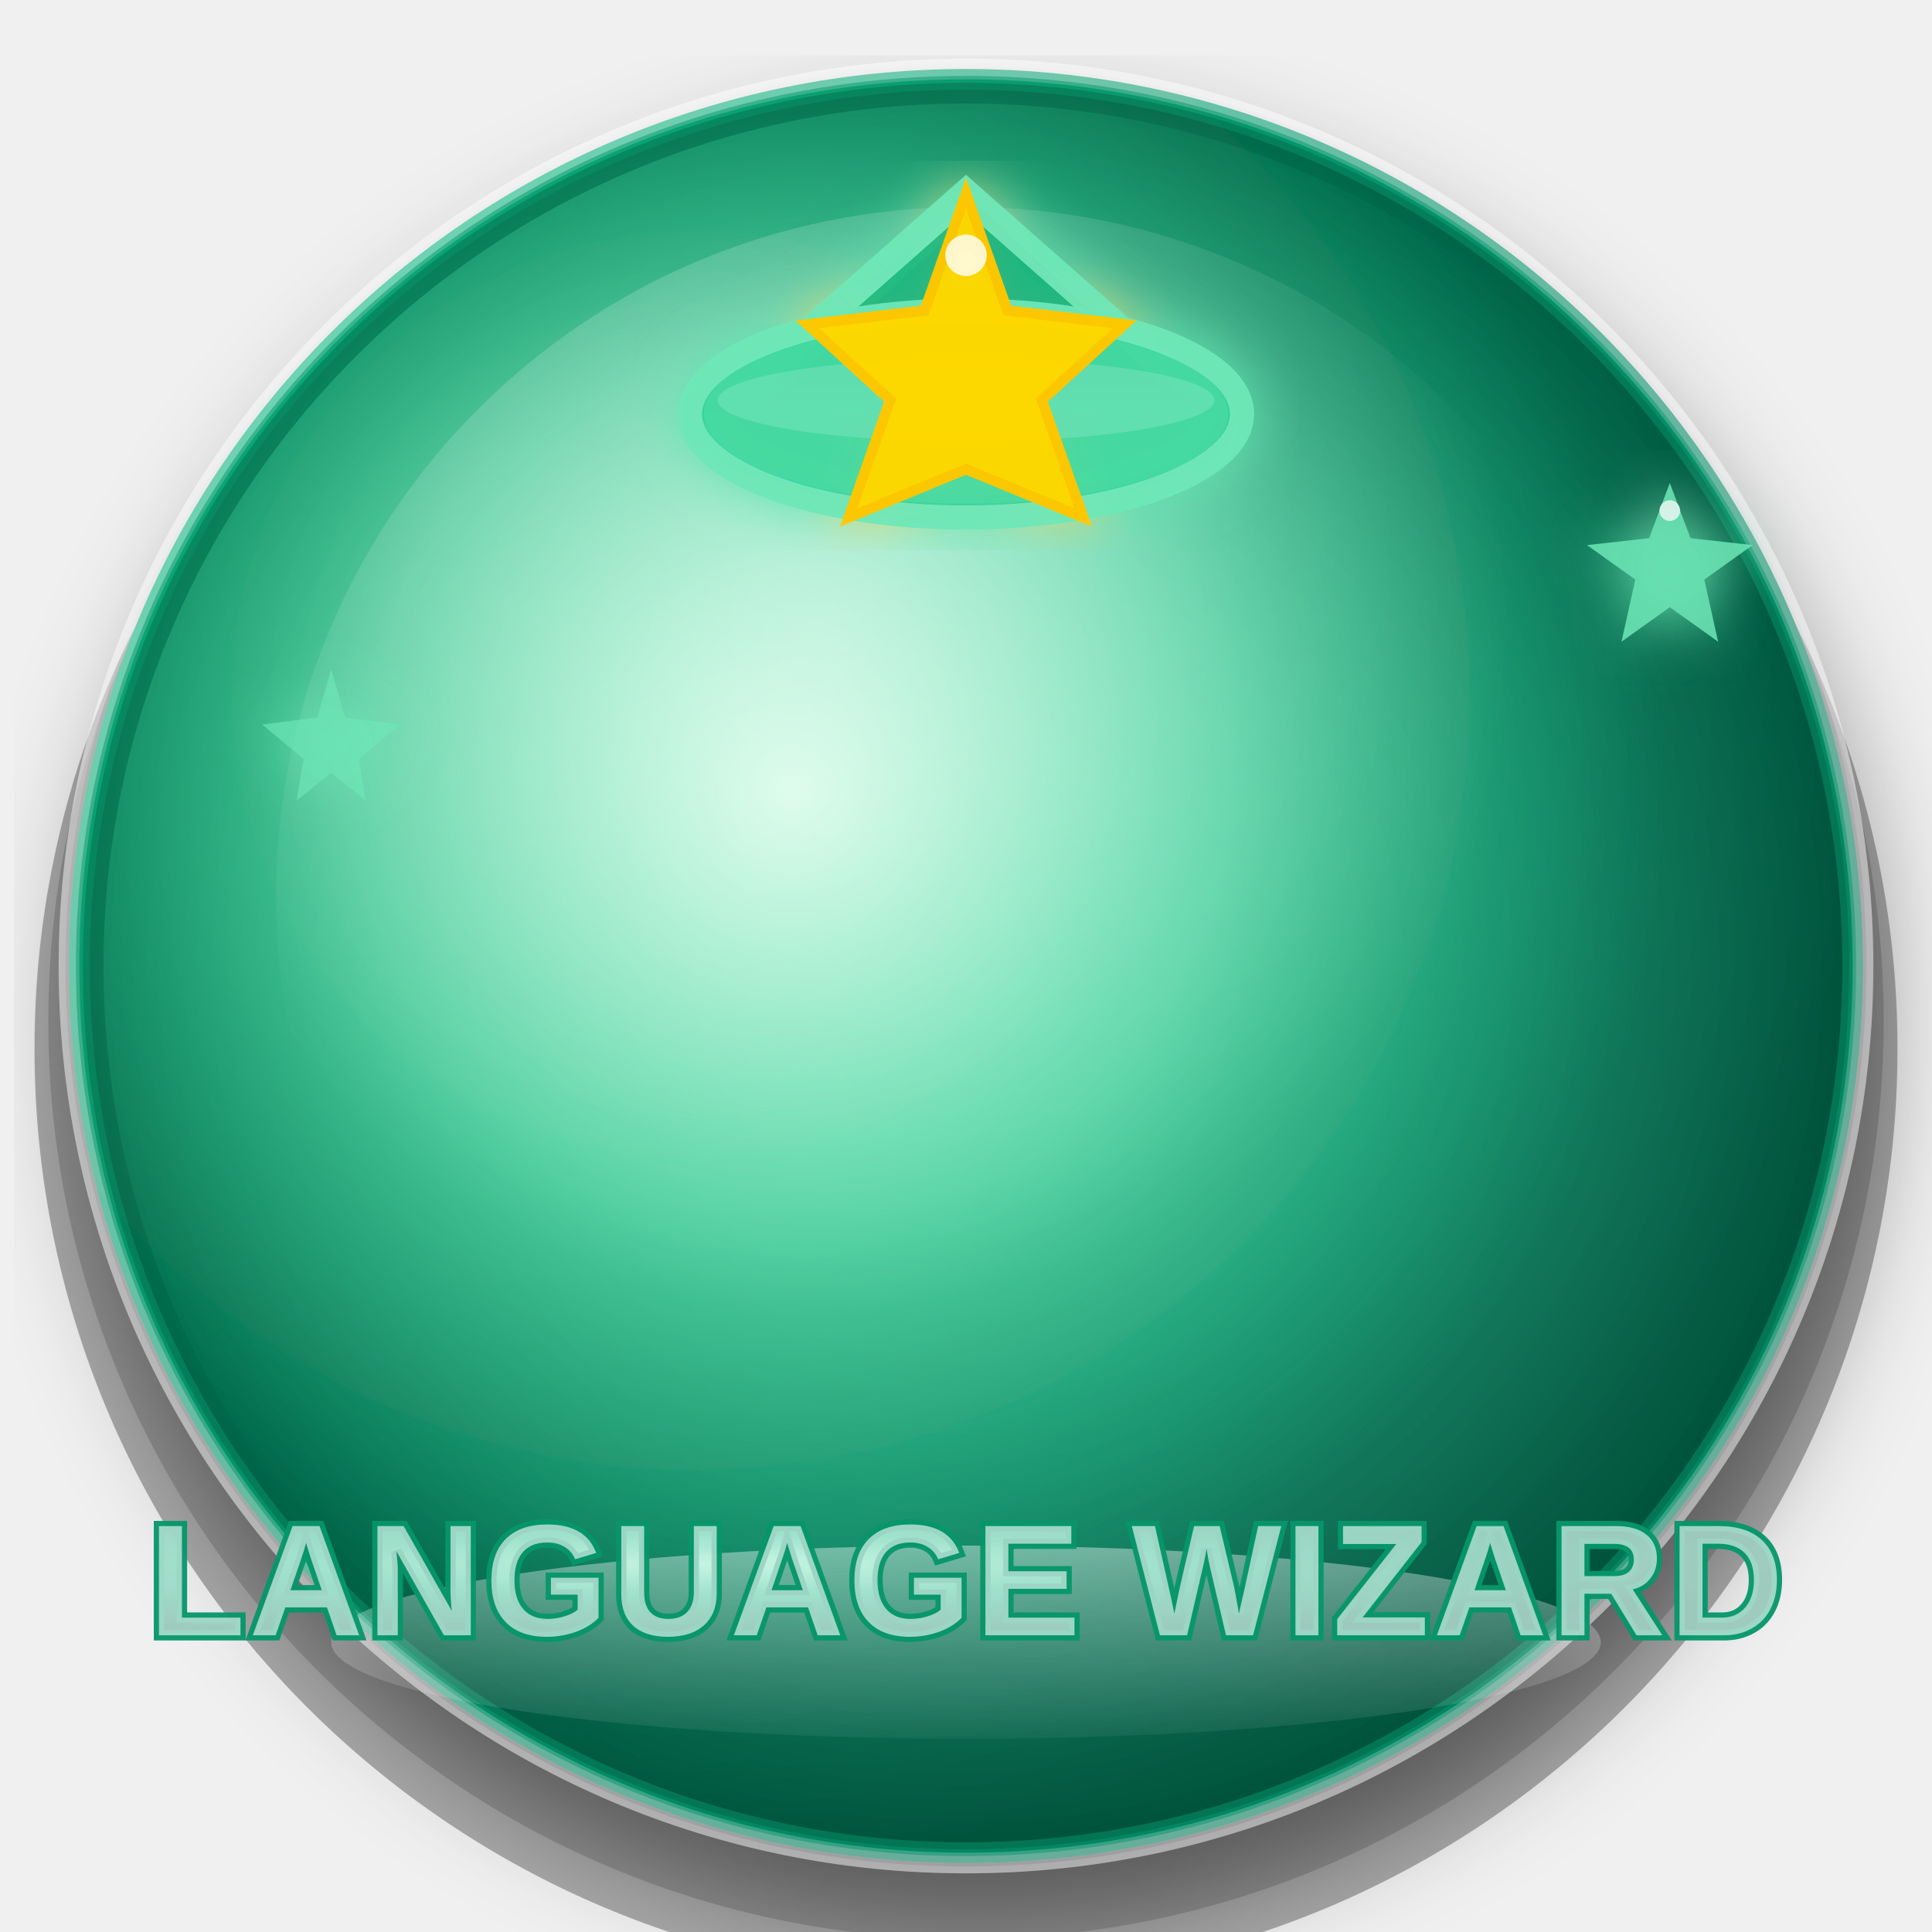
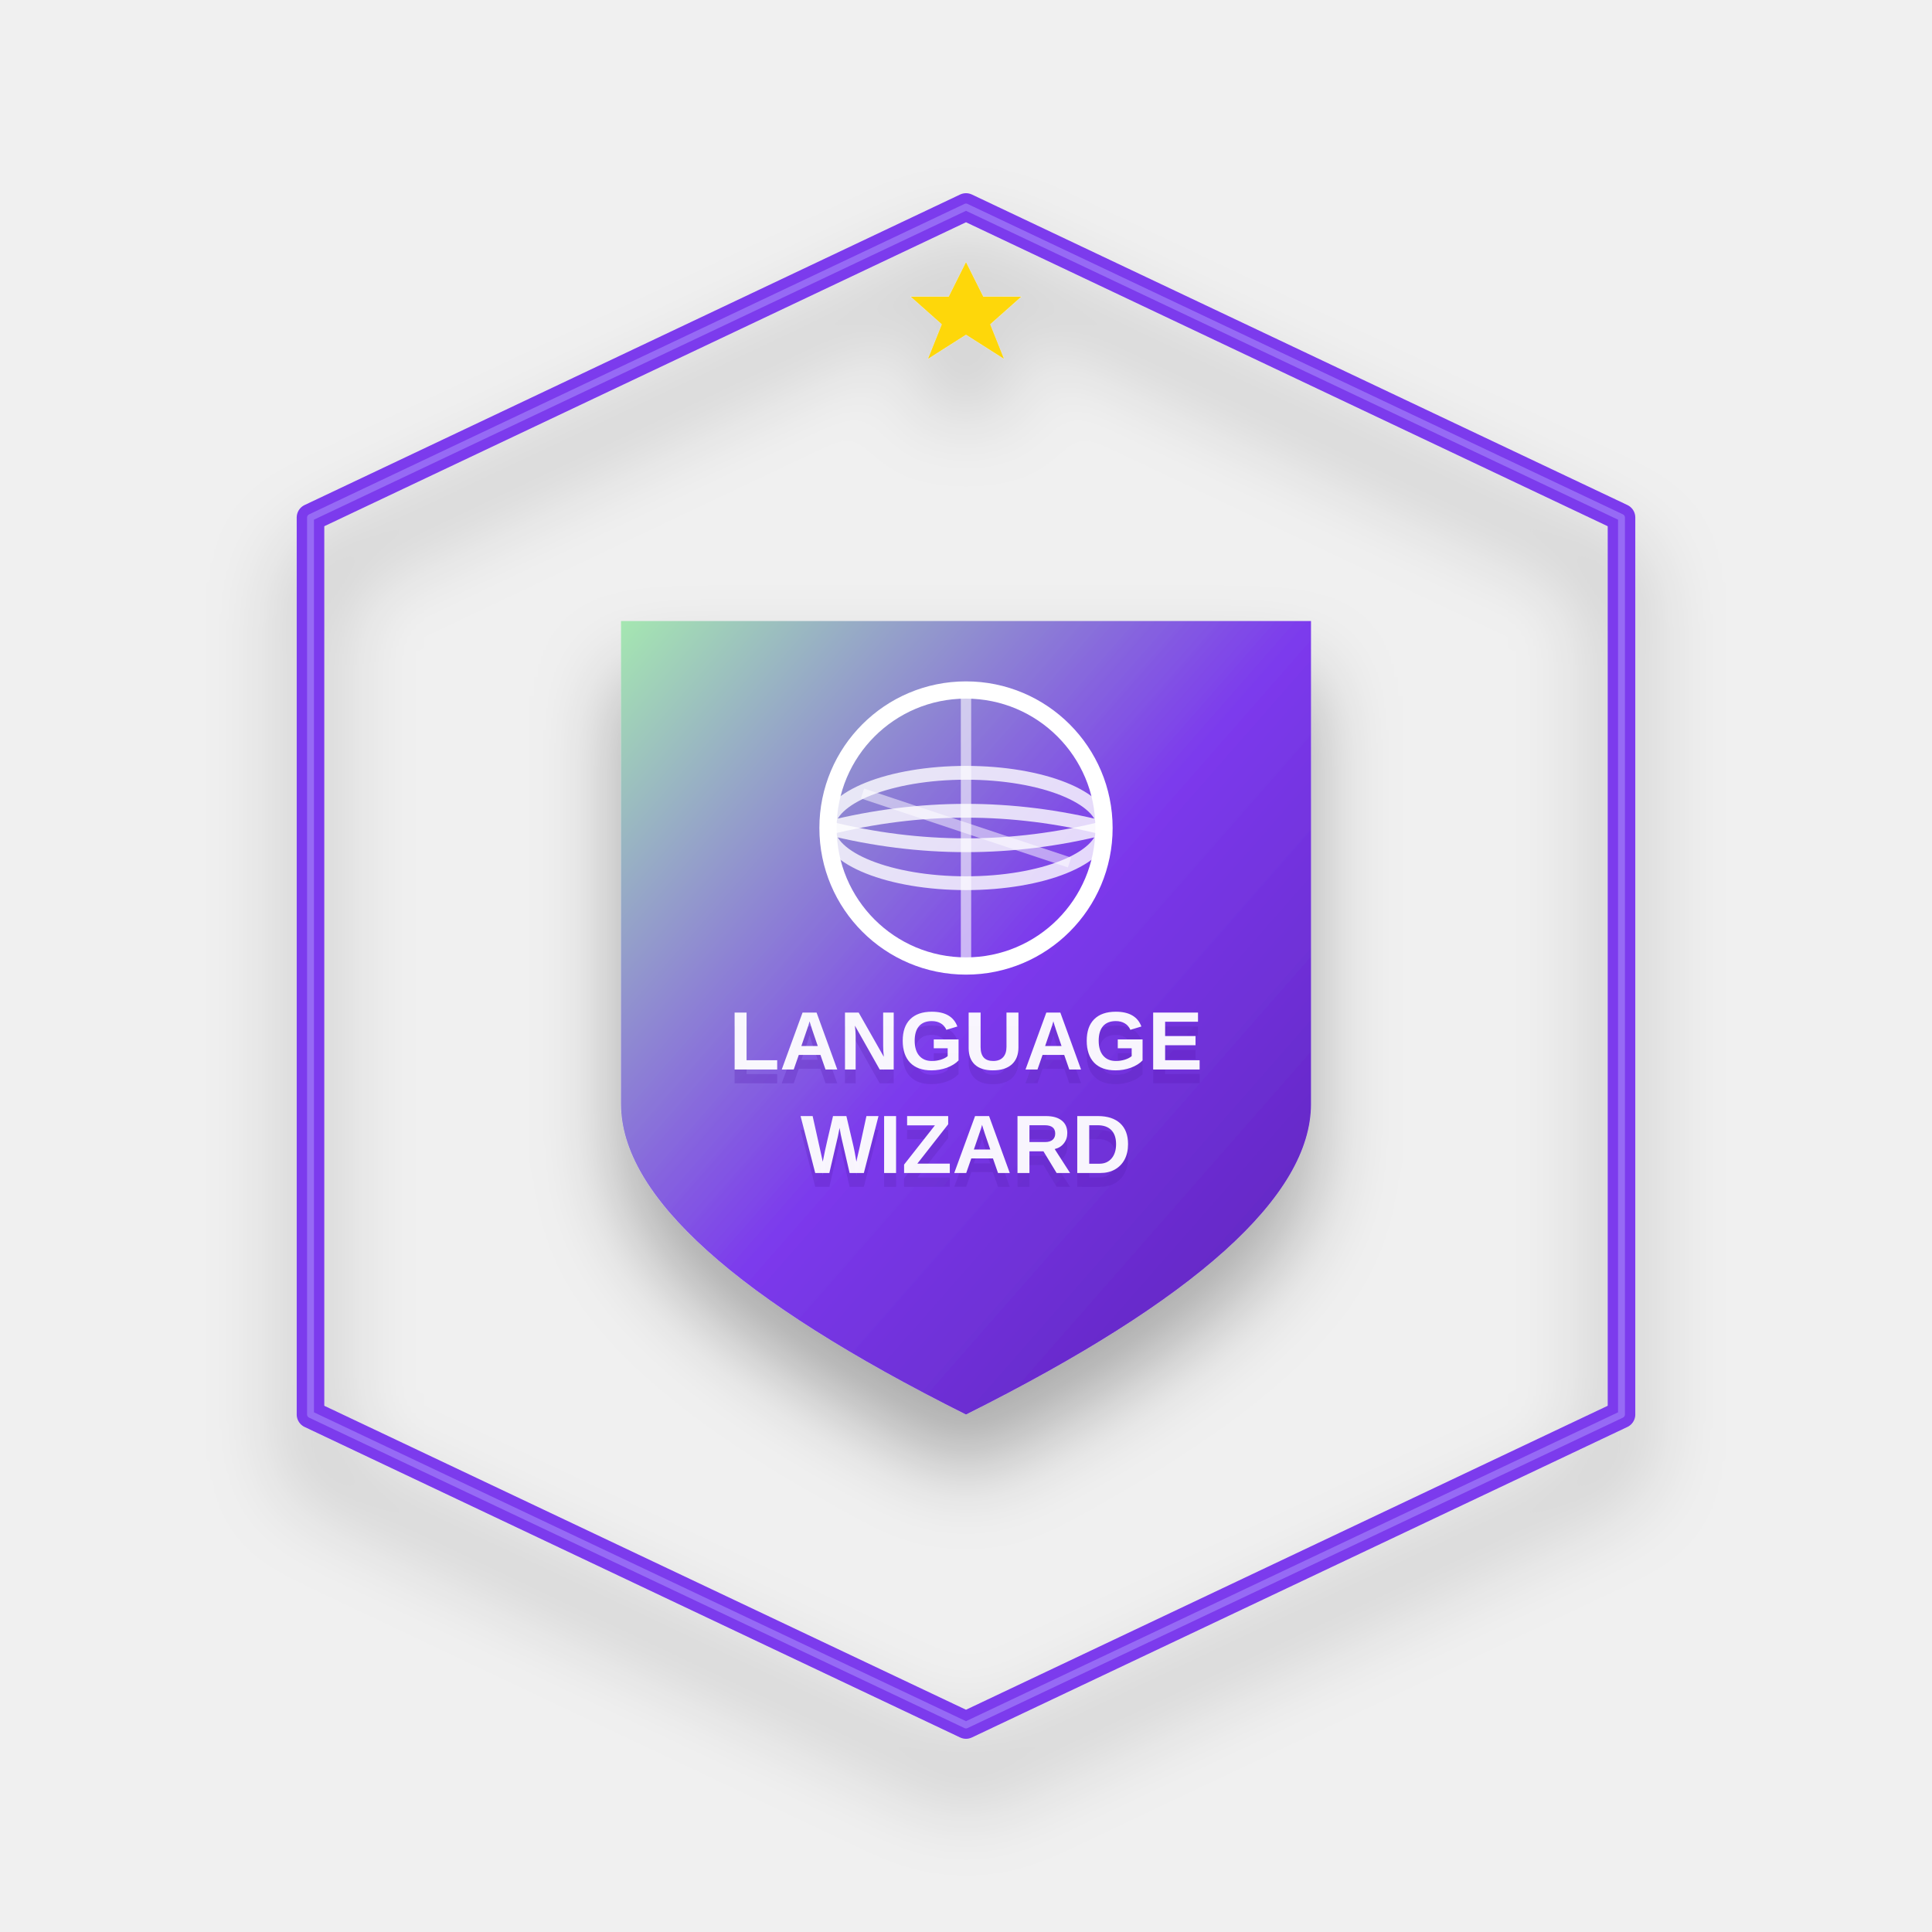
- <svg xmlns="http://www.w3.org/2000/svg" viewBox="0 0 280 280">
+ <svg xmlns="http://www.w3.org/2000/svg" viewBox="0 0 280 280" width="280" height="280">
  <defs>
-     <radialGradient id="langBg3D" cx="35%" cy="35%" r="65%">
-       <stop offset="0%" style="stop-color:#6EE7B7;stop-opacity:1" />
-       <stop offset="40%" style="stop-color:#10B981;stop-opacity:1" />
-       <stop offset="70%" style="stop-color:#059669;stop-opacity:1" />
-       <stop offset="100%" style="stop-color:#047857;stop-opacity:1" />
-     </radialGradient>
-     <radialGradient id="langInner3D" cx="40%" cy="40%" r="50%">
-       <stop offset="0%" style="stop-color:#D1FAE5;stop-opacity:1" />
-       <stop offset="50%" style="stop-color:#6EE7B7;stop-opacity:0.6" />
-       <stop offset="100%" style="stop-color:#10B981;stop-opacity:0" />
-     </radialGradient>
-     <radialGradient id="langShine" cx="40%" cy="30%">
-       <stop offset="0%" style="stop-color:#FFFFFF;stop-opacity:0.8" />
-       <stop offset="100%" style="stop-color:#FFFFFF;stop-opacity:0" />
-     </radialGradient>
-     <radialGradient id="langRing" cx="50%" cy="50%">
-       <stop offset="0%" style="stop-color:#FFFFFF;stop-opacity:0.1" />
-       <stop offset="100%" style="stop-color:#000000;stop-opacity:0.3" />
-     </radialGradient>
-     <filter id="shadowDeep3D4">
-       <feDropShadow dx="0" dy="16" stdDeviation="20" flood-color="#000000" flood-opacity="0.6" />
-       <feDropShadow dx="2" dy="8" stdDeviation="8" flood-color="#000000" flood-opacity="0.4" />
+     <linearGradient id="langShield" x1="0%" y1="0%" x2="100%" y2="100%">
+       <stop offset="0%" style="stop-color:#A5E7B1;stop-opacity:1" />
+       <stop offset="50%" style="stop-color:#7C3AED;stop-opacity:1" />
+       <stop offset="100%" style="stop-color:#5B21B6;stop-opacity:1" />
+     </linearGradient>
+     <filter id="langShadow">
+       <feDropShadow dx="0" dy="8" stdDeviation="6" flood-opacity="0.3" />
    </filter>
-     <filter id="innerShadow3D4">
-       <feGaussianBlur in="SourceGraphic" stdDeviation="4" result="coloredBlur" />
-       <feMerge>
-         <feMergeNode in="coloredBlur" />
-         <feMergeNode in="SourceGraphic" />
-       </feMerge>
-     </filter>
-     <linearGradient id="langShineBar" x1="0%" y1="0%" x2="0%" y2="100%">
-       <stop offset="0%" style="stop-color:#FFFFFF;stop-opacity:0.4" />
-       <stop offset="100%" style="stop-color:#FFFFFF;stop-opacity:0.05" />
-     </linearGradient>
  </defs>
-   <circle cx="140" cy="152" r="135" fill="#000000" opacity="0.3" />
-   <circle cx="140" cy="148" r="133" fill="#000000" opacity="0.15" />
-   <circle cx="140" cy="140" r="130" fill="url(#langBg3D)" filter="url(#shadowDeep3D4)" />
-   <circle cx="140" cy="140" r="128" fill="url(#langRing)" />
-   <circle cx="140" cy="140" r="125" fill="url(#langInner3D)" />
-   <circle cx="140" cy="130" r="100" fill="url(#langShine)" opacity="0.5" />
-   <circle cx="140" cy="140" r="130" fill="none" stroke="#FFFFFF" stroke-width="3" opacity="0.4" />
-   <circle cx="140" cy="140" r="131" fill="none" stroke="#FFFFFF" stroke-width="1" opacity="0.15" />
-   <circle cx="140" cy="140" r="128" fill="none" stroke="#059669" stroke-width="2" opacity="0.5" />
-   <g transform="translate(140, 100)" filter="url(#innerShadow3D4)">
-     <path d="M -30,-44 L 0,-72 L 30,-44 Z" fill="#000000" opacity="0.25" transform="translate(2, 2)" />
-     <path d="M -34,-42 L 0,-72 L 34,-42 Z" fill="#10B981" stroke="#6EE7B7" stroke-width="4" opacity="0.95" />
-     <path d="M -16,-38 L 0,-64 L 16,-38 Z" fill="#FFFFFF" opacity="0.2" />
-     <ellipse cx="0" cy="-40" rx="40" ry="15" fill="#34D399" stroke="#6EE7B7" stroke-width="3.5" opacity="0.95" />
-     <ellipse cx="0" cy="-40" rx="38" ry="13" fill="#6EE7B7" opacity="0.25" />
-     <ellipse cx="0" cy="-42" rx="36" ry="6" fill="#FFFFFF" opacity="0.15" />
-     <path d="M 0,-72 L 6,-55 L 23,-53 L 11,-42 L 17,-25 L 0,-32 L -17,-25 L -11,-42 L -23,-53 L -6,-55 Z" fill="#FFD700" stroke="#FFC700" stroke-width="1.5" opacity="0.98" />
-     <circle cx="0" cy="-63" r="3" fill="#FFFFFF" opacity="0.8" />
-     <circle cx="0" cy="-62" r="1.5" fill="#FFFACD" opacity="0.6" />
+   <g filter="url(#langShadow)">
+     <polygon points="140,30 235,75 235,205 140,250 45,205 45,75" fill="none" stroke="#7C3AED" stroke-width="4" stroke-linejoin="round" />
+     <polygon points="140,30 235,75 235,205 140,250 45,205 45,75" fill="none" stroke="#A78BFA" stroke-width="1" opacity="0.6" stroke-linejoin="round" />
+     <path d="M 90 90 L 190 90 L 190 160 Q 190 180 140 205 Q 90 180 90 160 Z" fill="url(#langShield)" />
+     <circle cx="140" cy="120" r="20" fill="none" stroke="#FFFFFF" stroke-width="2.5" />
+     <ellipse cx="140" cy="120" rx="20" ry="8" fill="none" stroke="#FFFFFF" stroke-width="2" opacity="0.8" />
+     <path d="M 120 120 Q 140 115 160 120" fill="none" stroke="#FFFFFF" stroke-width="2" opacity="0.8" />
+     <path d="M 120 120 Q 140 125 160 120" fill="none" stroke="#FFFFFF" stroke-width="2" opacity="0.8" />
+     <line x1="140" y1="100" x2="140" y2="140" stroke="#FFFFFF" stroke-width="1.5" opacity="0.6" />
+     <line x1="125" y1="115" x2="155" y2="125" stroke="#FFFFFF" stroke-width="1.5" opacity="0.5" />
+     <g transform="translate(140, 45)">
+       <polygon points="0,-7 2.5,-2 8,-2 3.5,2 5.5,7 0,3.5 -5.5,7 -3.5,2 -8,-2 -2.5,-2" fill="#FFD700" opacity="0.95" />
+     </g>
+     <text x="140" y="157" font-family="Fredoka, Arial" font-size="12" font-weight="900" text-anchor="middle" fill="#5B21B6" opacity="0.3">LANGUAGE</text>
+     <text x="140" y="172" font-family="Fredoka, Arial" font-size="12" font-weight="900" text-anchor="middle" fill="#5B21B6" opacity="0.3">WIZARD</text>
+     <text x="140" y="155" font-family="Fredoka, Arial" font-size="12" font-weight="900" text-anchor="middle" fill="#FFFFFF" opacity="0.95">LANGUAGE</text>
+     <text x="140" y="170" font-family="Fredoka, Arial" font-size="12" font-weight="900" text-anchor="middle" fill="#FFFFFF" opacity="0.95">WIZARD</text>
  </g>
-   <g filter="url(#innerShadow3D4)" opacity="0.95">
-     <g transform="translate(242, 80)">
-       <path d="M 0,-10 L 3,-2 L 12,-1 L 5,4 L 7,13 L 0,8 L -7,13 L -5,4 L -12,-1 L -3,-2 Z" fill="#6EE7B7" opacity="0.9" />
-       <circle cx="0" cy="-6" r="1.5" fill="#FFFFFF" opacity="0.8" />
-     </g>
-     <g transform="translate(48, 105)">
-       <path d="M 0,-8 L 2,-1 L 10,0 L 4,5 L 5,11 L 0,7 L -5,11 L -4,5 L -10,0 L -2,-1 Z" fill="#6EE7B7" opacity="0.7" />
-     </g>
-   </g>
-   <ellipse cx="140" cy="238" rx="92" ry="14" fill="url(#langShineBar)" />
-   <text x="140" y="237" font-family="Fredoka, Arial" font-size="23" font-weight="900" text-anchor="middle" fill="url(#langBg3D)" letter-spacing="0.5" stroke="#059669" stroke-width="1.5" opacity="0.95">LANGUAGE WIZARD</text>
-   <text x="140" y="237" font-family="Fredoka, Arial" font-size="23" font-weight="900" text-anchor="middle" fill="#FFFFFF" letter-spacing="0.5" opacity="0.6" stroke="none">LANGUAGE WIZARD</text>
</svg>
